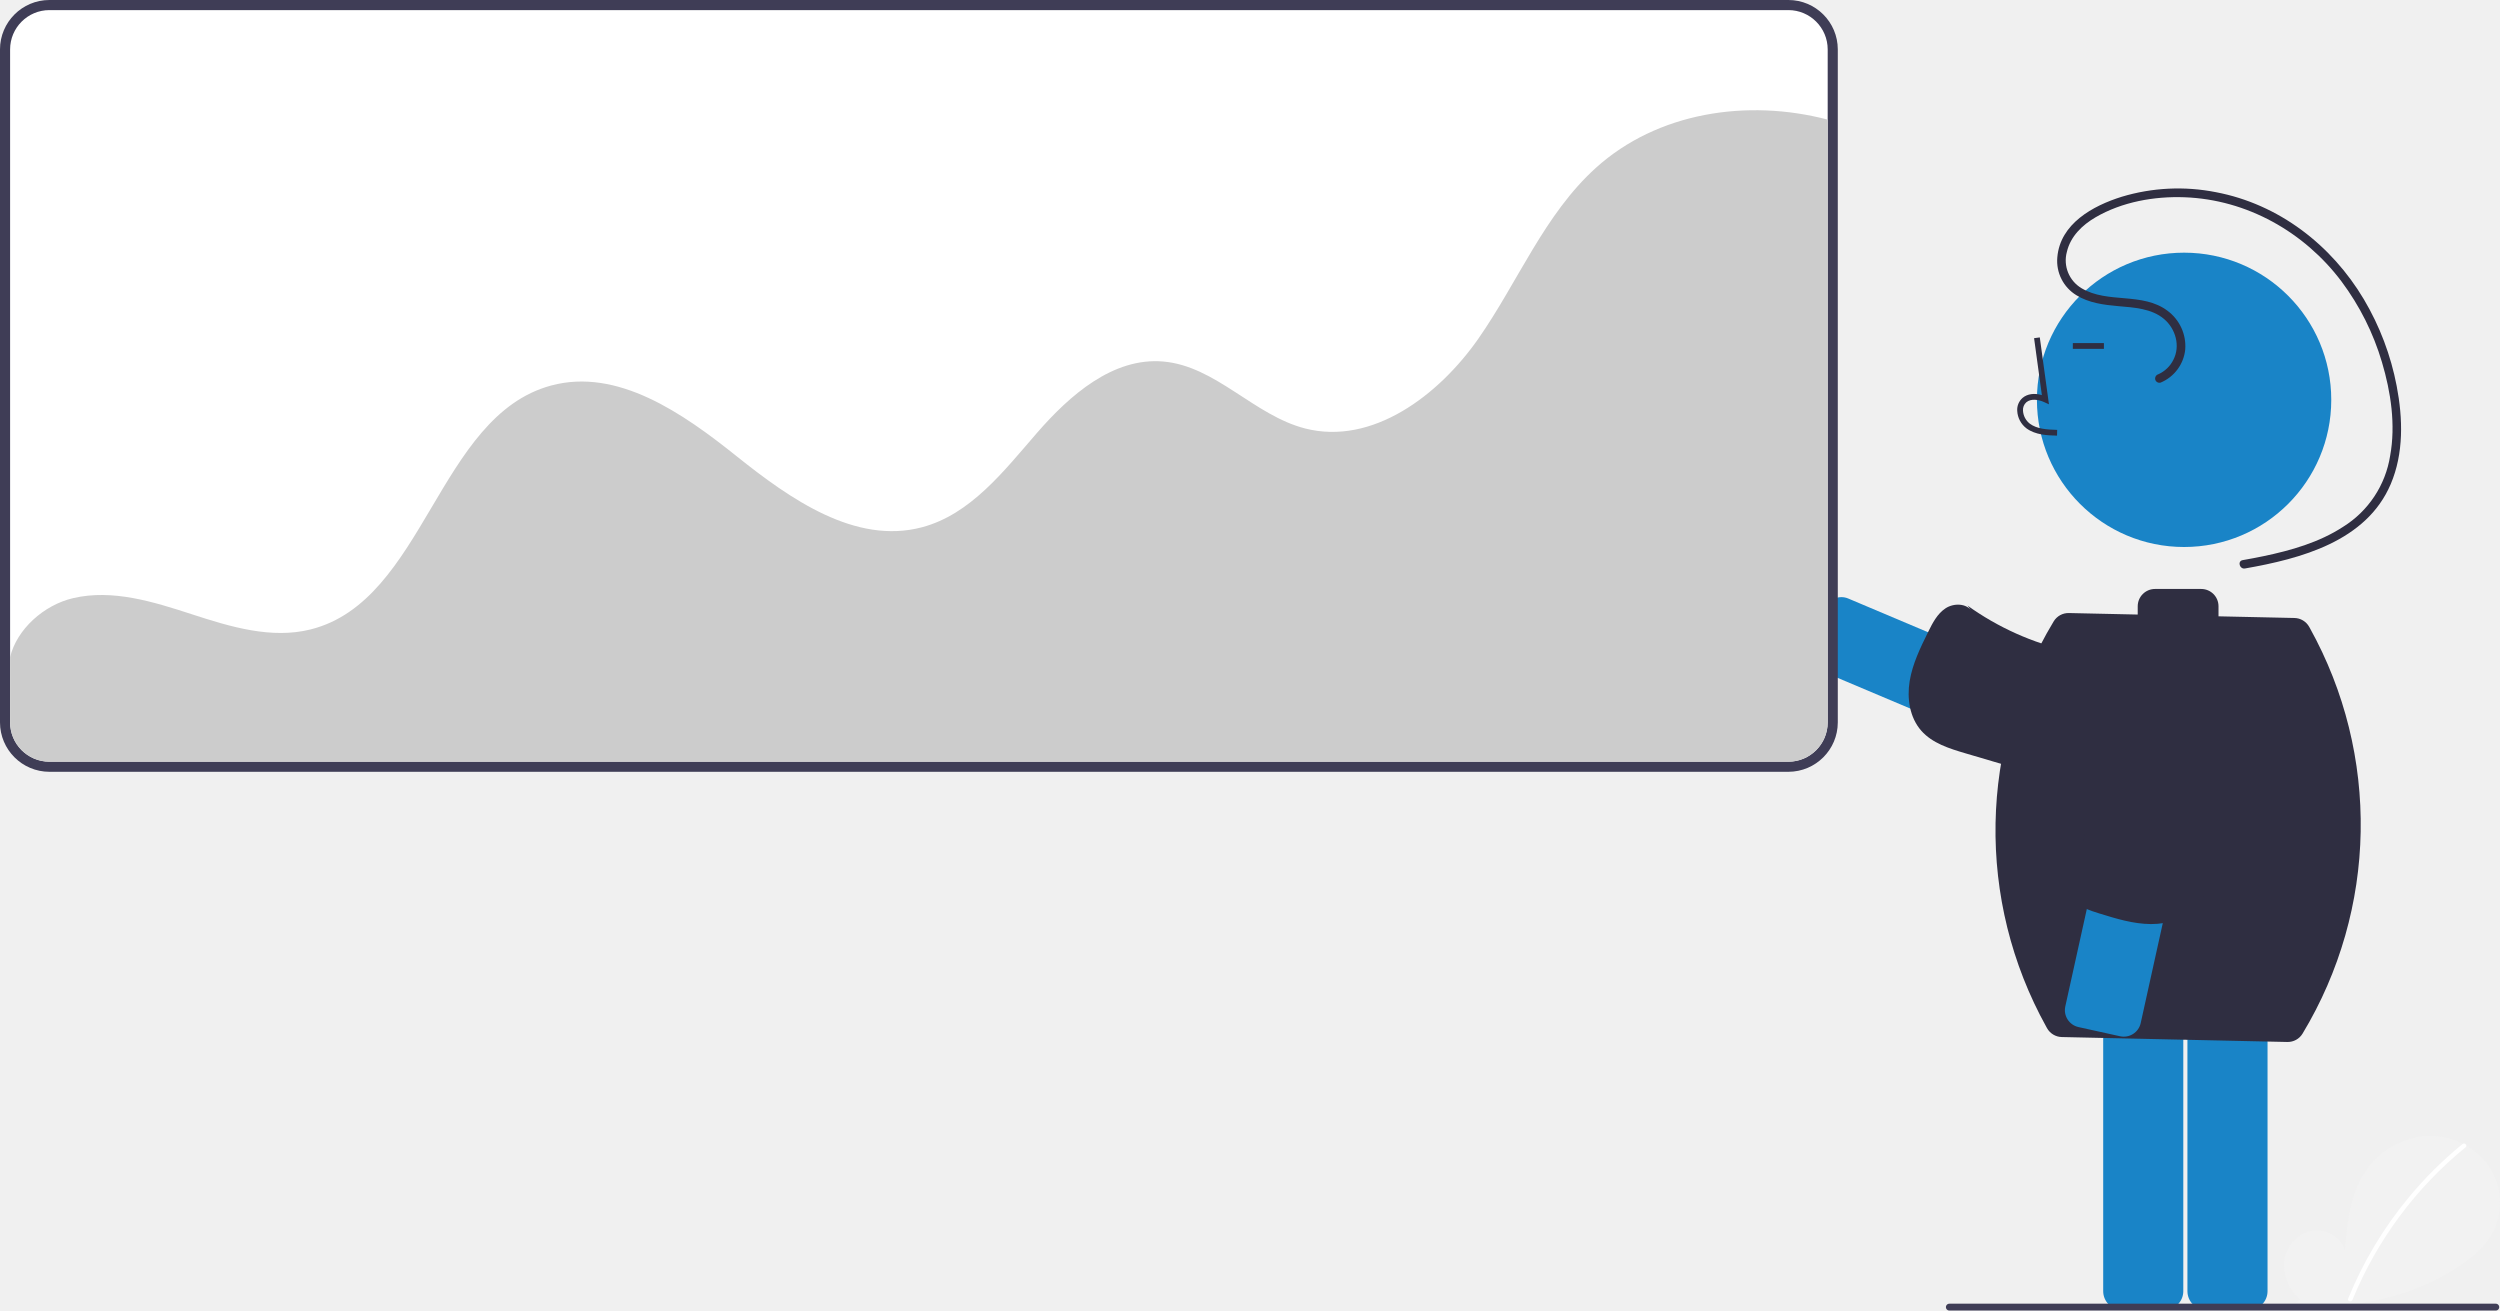
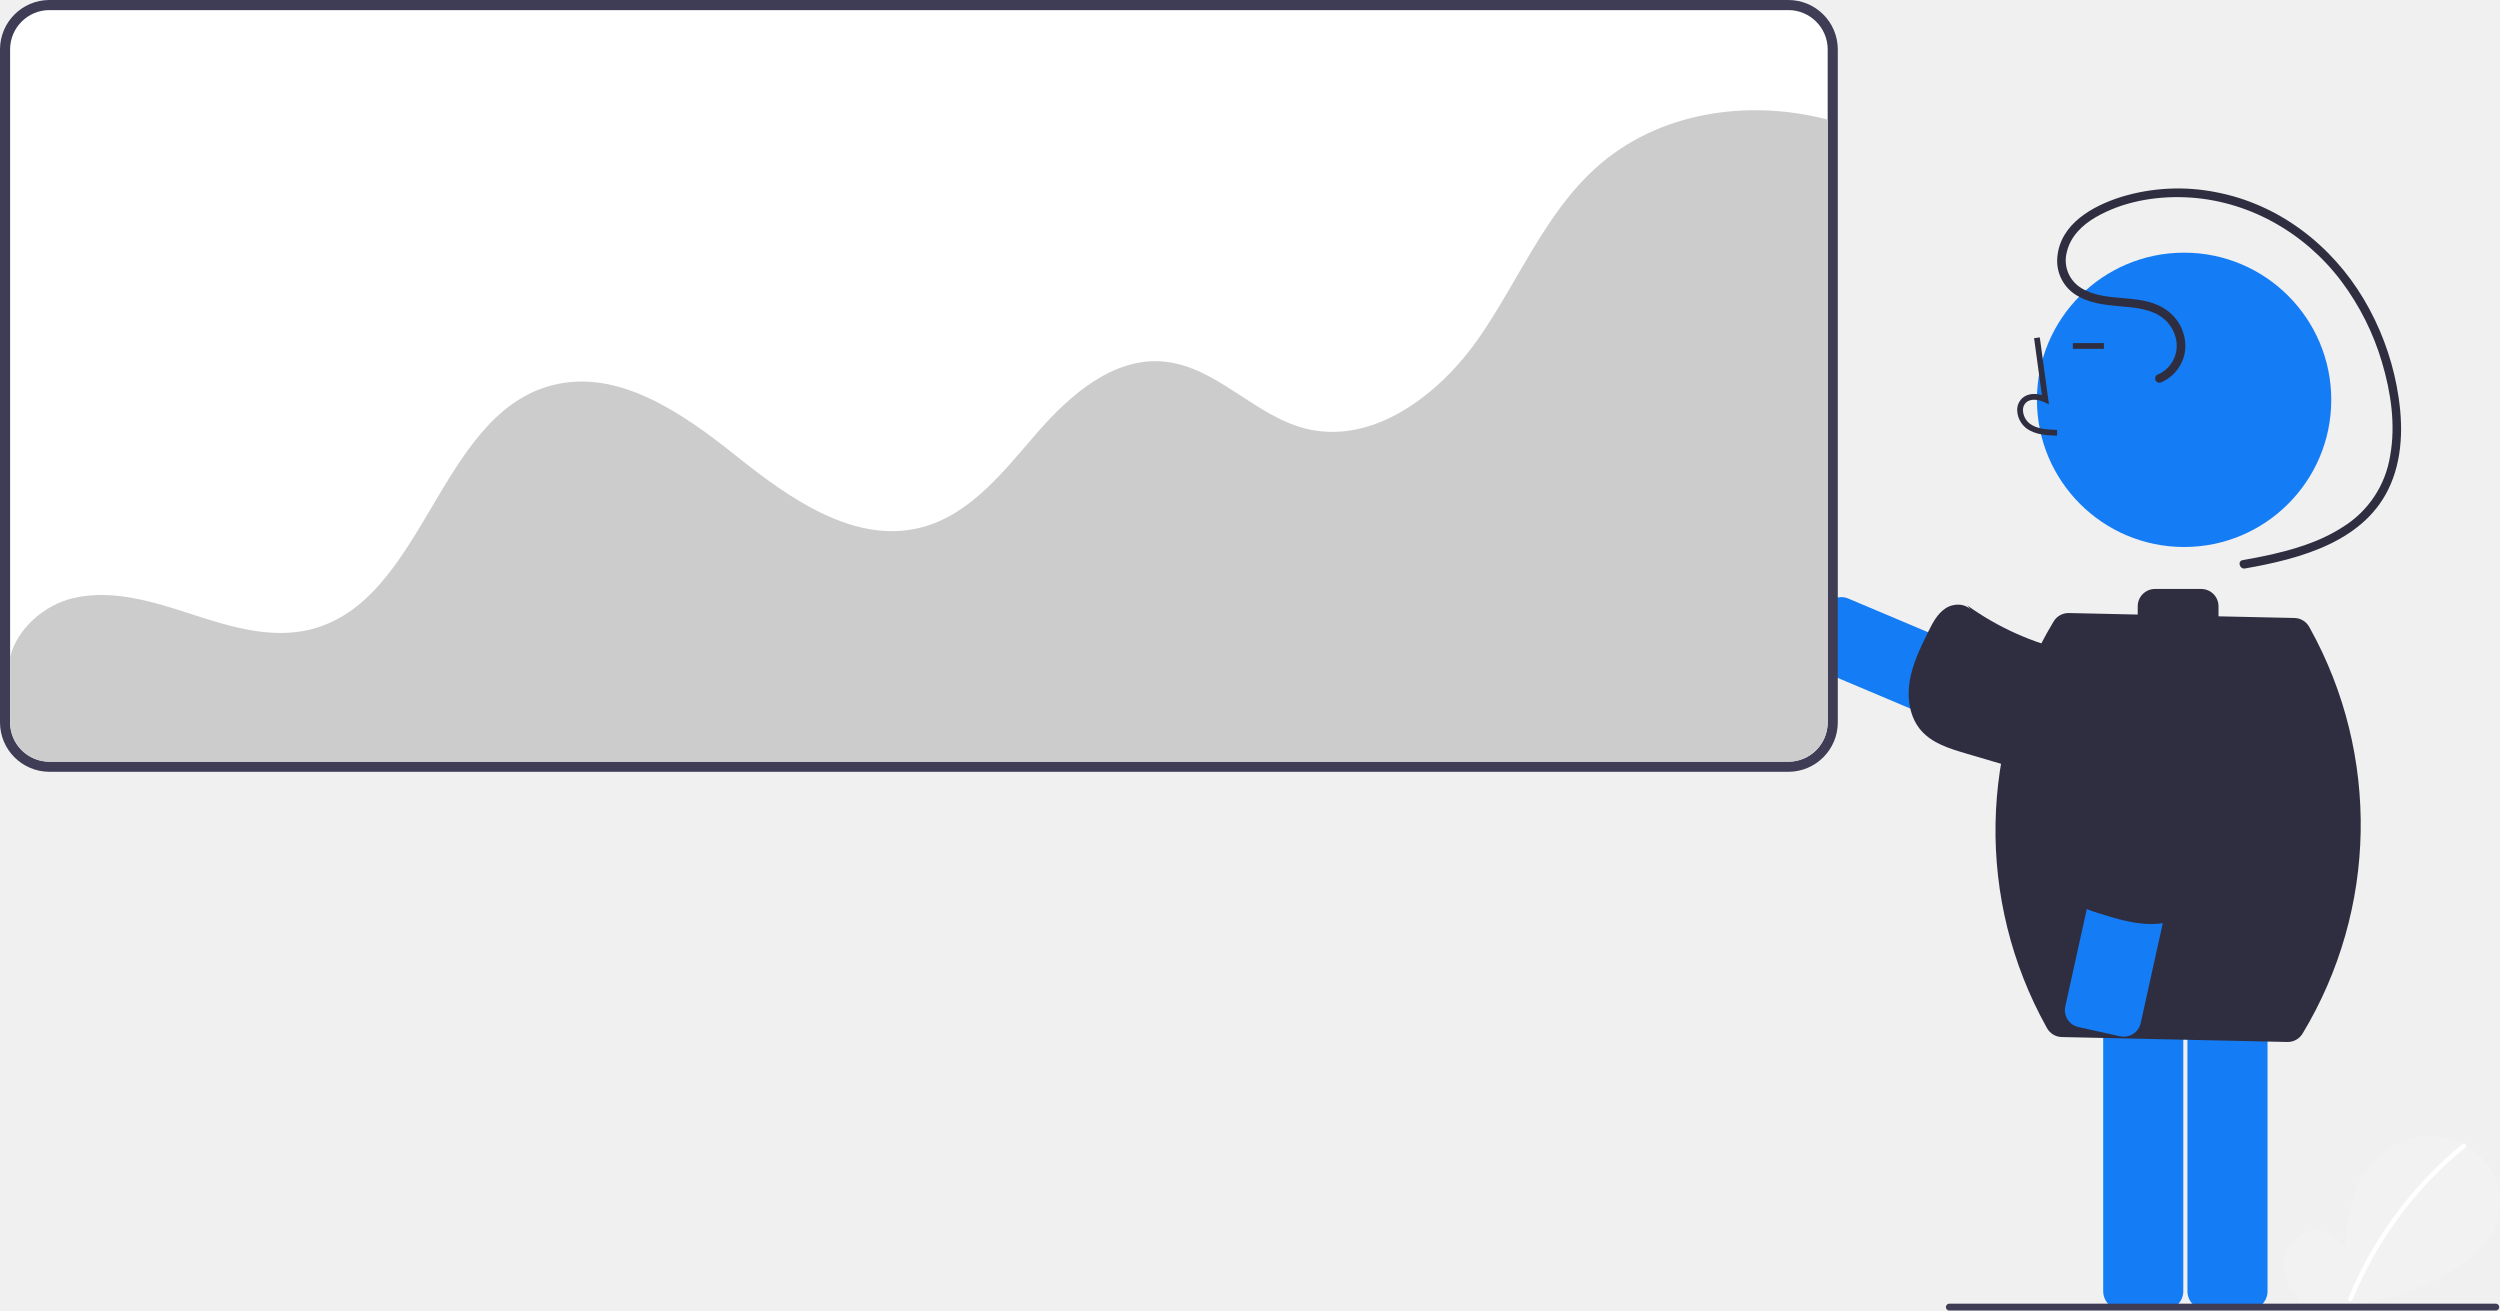
<svg xmlns="http://www.w3.org/2000/svg" width="866.36" height="454.167" viewBox="0 0 866.36 454.167" role="img" artist="Katerina Limpitsouni" source="https://undraw.co/">
  <path d="M963.883,673.143a15.278,15.278,0,0,1-5.482-13.17c.603-4.919,4.338-9.441,9.182-10.486s10.367,1.847,11.838,6.579c.81-9.124,1.743-18.63,6.594-26.399a27.958,27.958,0,0,1,20.244-12.97,25.085,25.085,0,0,1,22.067,9.008,22.766,22.766,0,0,1,2.8,23.439c-2.653,5.504-7.541,9.6-12.662,12.932a81.717,81.717,0,0,1-55.889,12.227" transform="translate(-166.8199 -222.9166)" fill="#f2f2f2" />
  <path d="M1020.173,619.387a133.701,133.701,0,0,0-18.633,18.502,134.091,134.091,0,0,0-20.986,35.07c-.378.926,1.126,1.329,1.5.413a133.337,133.337,0,0,1,39.219-52.886c.776-.632-.33-1.727-1.1-1.1Z" transform="translate(-166.8199 -222.9166)" fill="#fff" />
-   <path d="M851.376,399.083h14.76a6,6,0,0,1,6,6V520.717a13.38,13.38,0,0,1-13.38,13.38h0a13.38,13.38,0,0,1-13.38-13.38V405.083A6,6,0,0,1,851.376,399.083Z" transform="translate(-72.10722 853.1037) rotate(-67.09387)" fill="#1984c7" />
+   <path d="M851.376,399.083h14.76a6,6,0,0,1,6,6V520.717a13.38,13.38,0,0,1-13.38,13.38h0a13.38,13.38,0,0,1-13.38-13.38V405.083A6,6,0,0,1,851.376,399.083Z" transform="translate(-72.10722 853.1037) rotate(-67.09387)" fill="#147DF6" />
  <path d="M850.183,434.8c-1.853-2.881-6.312-2.953-9.168-1.062s-4.495,5.108-6.009,8.18c-2.691,5.459-5.415,11.018-6.402,17.024s.001,12.633,4.024,17.199c3.829,4.346,9.693,6.176,15.248,7.815l52.112,15.375c5.513,1.626,11.547,3.234,16.862,1.046a17.218,17.218,0,0,0,8.025-7.602,26.666,26.666,0,0,0-4.283-31.309c-9.368-9.24-23.832-9.993-36.672-12.869a97.032,97.032,0,0,1-35.321-15.853" transform="translate(-166.8199 -222.9166)" fill="#2f2e41" />
-   <path d="M946.122,676.87H931.362a6.508,6.508,0,0,1-6.5-6.5V547.356a6.508,6.508,0,0,1,6.5-6.5h14.76a6.508,6.508,0,0,1,6.5,6.5V670.37A6.508,6.508,0,0,1,946.122,676.87Z" transform="translate(-166.8199 -222.9166)" fill="#1984c7" />
-   <path d="M916.93,676.87H902.17a6.508,6.508,0,0,1-6.5-6.5V547.356a6.508,6.508,0,0,1,6.5-6.5h14.76a6.508,6.508,0,0,1,6.5,6.5V670.37A6.508,6.508,0,0,1,916.93,676.87Z" transform="translate(-166.8199 -222.9166)" fill="#1984c7" />
-   <circle cx="756.885" cy="138.561" r="51" fill="#1984c7" />
+   <path d="M946.122,676.87H931.362a6.508,6.508,0,0,1-6.5-6.5V547.356a6.508,6.508,0,0,1,6.5-6.5h14.76a6.508,6.508,0,0,1,6.5,6.5V670.37A6.508,6.508,0,0,1,946.122,676.87Z" transform="translate(-166.8199 -222.9166)" fill="#147DF6" />
+   <path d="M916.93,676.87H902.17a6.508,6.508,0,0,1-6.5-6.5V547.356a6.508,6.508,0,0,1,6.5-6.5h14.76a6.508,6.508,0,0,1,6.5,6.5V670.37A6.508,6.508,0,0,1,916.93,676.87Z" transform="translate(-166.8199 -222.9166)" fill="#147DF6" />
+   <circle cx="756.885" cy="138.561" r="51" fill="#147DF6" />
  <path d="M879.668,373.887c-3.306-.092-7.42-.207-10.59-2.522a8.133,8.133,0,0,1-3.2-6.073,5.471,5.471,0,0,1,1.86-4.493c1.656-1.399,4.073-1.727,6.678-.961l-2.699-19.726,1.981-.271,3.173,23.19-1.655-.759c-1.918-.88-4.552-1.328-6.188.055a3.515,3.515,0,0,0-1.153,2.896,6.147,6.147,0,0,0,2.381,4.528c2.467,1.802,5.746,2.034,9.466,2.138Z" transform="translate(-166.8199 -222.9166)" fill="#2f2e41" />
  <rect x="718.326" y="118.896" width="10.772" height="2" fill="#2f2e41" />
  <path d="M915.552,355.514a13.984,13.984,0,0,0,8.547-11.467,15.259,15.259,0,0,0-6.108-13.412c-8.7-6.565-20.695-2.411-29.804-7.823a11.222,11.222,0,0,1-5.11-12.594c1.252-5.382,5.326-9.311,9.962-12.008,9.166-5.333,20.325-7.322,30.825-6.934,21.591.798,41.482,12.009,54.38,29.162a88.796,88.796,0,0,1,14.029,27.988c3.085,10.355,4.794,21.693,2.838,32.425a35.482,35.482,0,0,1-16.325,24.644c-8.282,5.393-17.994,8.158-27.58,10.162-2.39.5-4.791.947-7.197,1.369-1.898.333-1.094,3.224.798,2.893,19.311-3.387,42.051-9.373,50.501-29.23,4.548-10.686,4.223-22.785,2.072-33.996a93.36,93.36,0,0,0-11.372-30.046c-11.222-18.862-29.49-32.98-51.246-37.125a67.576,67.576,0,0,0-32.664,1.578c-10.005,3.122-21.368,9.342-22.329,21.01a13.91,13.91,0,0,0,6.607,13.111c4.339,2.697,9.57,3.356,14.555,3.792,5.373.47,11.533.792,15.841,4.462,4.013,3.419,5.696,9.342,3.211,14.145a10.662,10.662,0,0,1-5.228,5,1.552,1.552,0,0,0-1.048,1.845,1.508,1.508,0,0,0,1.845,1.048Z" transform="translate(-166.8199 -222.9166)" fill="#2f2e41" />
  <path d="M967.271,440.536l-.208-.375a6,6,0,0,0-5.114-3.085l-26.317-.577v-3.481a6,6,0,0,0-6-6h-16a6,6,0,0,0-6,6v2.867l-23.857-.523a6,6,0,0,0-5.269,2.899v0a140.273,140.273,0,0,0-2.513,140.576l.208.375a6,6,0,0,0,5.113,3.085l78.174,1.713a6,6,0,0,0,5.269-2.899v-0A140.272,140.272,0,0,0,967.271,440.536Z" transform="translate(-166.8199 -222.9166)" fill="#2f2e41" />
-   <path d="M901.494,447.009h14.76a6,6,0,0,1,6,6V568.643A13.38,13.38,0,0,1,908.874,582.023h0a13.38,13.38,0,0,1-13.38-13.38V453.009a6,6,0,0,1,6-6Z" transform="translate(1518.498 990.1066) rotate(-167.539)" fill="#1984c7" />
+   <path d="M901.494,447.009h14.76a6,6,0,0,1,6,6V568.643A13.38,13.38,0,0,1,908.874,582.023h0a13.38,13.38,0,0,1-13.38-13.38V453.009a6,6,0,0,1,6-6Z" transform="translate(1518.498 990.1066) rotate(-167.539)" fill="#147DF6" />
  <path d="M884.985,525.613c-2.555,2.282-1.928,6.696.387,9.221s5.749,3.639,9.021,4.654c5.813,1.803,11.73,3.622,17.816,3.657s12.477-1.979,16.357-6.668c3.692-4.463,4.581-10.541,5.33-16.284l7.022-53.877c.743-5.7,1.386-11.911-1.608-16.818a17.218,17.218,0,0,0-8.765-6.735,26.666,26.666,0,0,0-30.252,9.134c-7.659,10.7-6.137,25.103-6.966,38.235a97.032,97.032,0,0,1-10.124,37.368" transform="translate(-166.8199 -222.9166)" fill="#2f2e41" />
  <path d="M786.577,490.379H183.939a17.139,17.139,0,0,1-17.119-17.119V240.036a17.139,17.139,0,0,1,17.119-17.119H786.577A17.139,17.139,0,0,1,803.696,240.036V473.26A17.139,17.139,0,0,1,786.577,490.379Z" transform="translate(-166.8199 -222.9166)" fill="#3f3d56" />
  <path d="M786.577,226.417H183.939a13.637,13.637,0,0,0-13.619,13.619V473.26a13.637,13.637,0,0,0,13.619,13.619H786.577a13.637,13.637,0,0,0,13.619-13.619V240.036A13.637,13.637,0,0,0,786.577,226.417Z" transform="translate(-166.8199 -222.9166)" fill="#fff" />
  <path d="M800.196,264.371v208.889A13.637,13.637,0,0,1,786.577,486.879H183.939a13.637,13.637,0,0,1-13.619-13.619V450.618c2.349-9.652,11.687-18.054,21.867-20.428,13.662-3.183,27.817,1.268,41.163,5.609,13.338,4.341,27.57,8.665,41.172,5.226,39.478-9.95,43.989-73.908,83.288-84.506,23.016-6.205,45.641,9.584,64.256,24.48,18.615,14.887,41.164,30.736,64.214,24.65,16.879-4.46,28.404-19.467,39.844-32.651,11.44-13.185,26.455-26.319,43.845-24.795,18.207,1.592,31.451,18.675,49.156,23.203,23.28,5.941,46.296-11.465,60.043-31.17,13.738-19.705,22.871-43.061,40.695-59.157C741.149,261.851,772.269,257.042,800.196,264.371Z" transform="translate(-166.8199 -222.9166)" fill="#ccc" />
  <path d="M1031.681,677.083h-189.294a1.191,1.191,0,1,1,0-2.381h189.294a1.191,1.191,0,1,1,0,2.381Z" transform="translate(-166.8199 -222.9166)" fill="#3f3d56" />
</svg>
